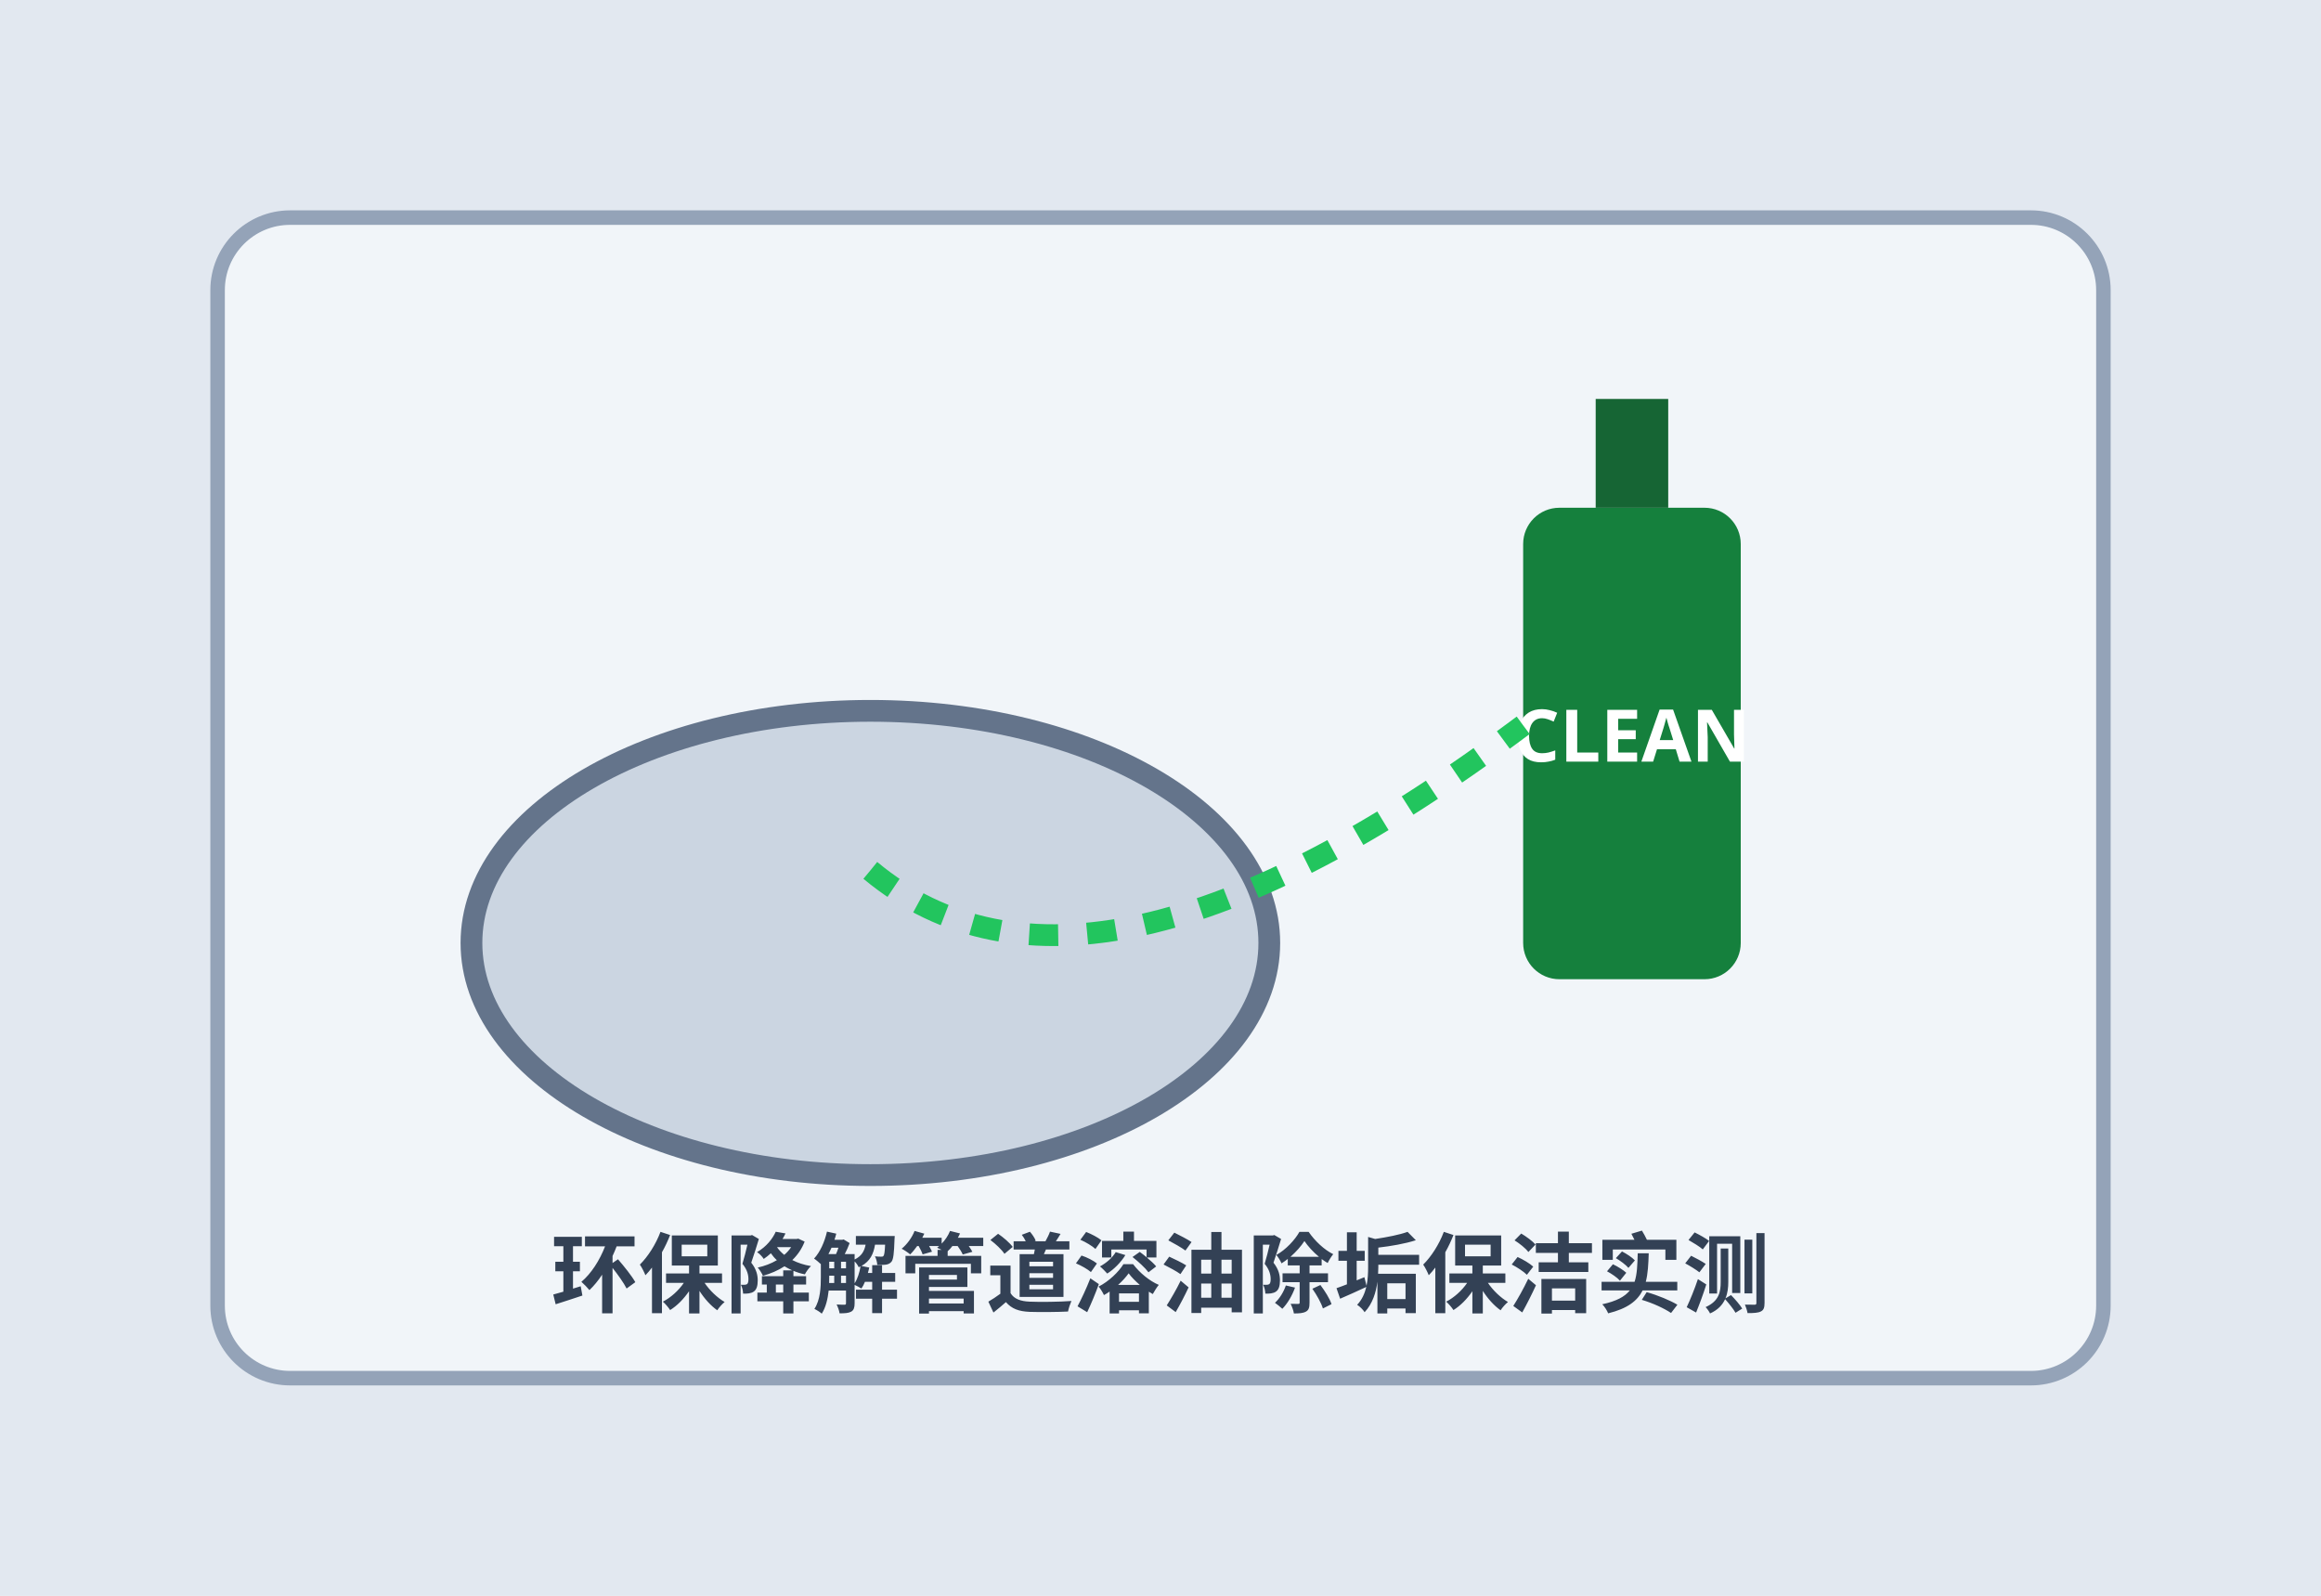
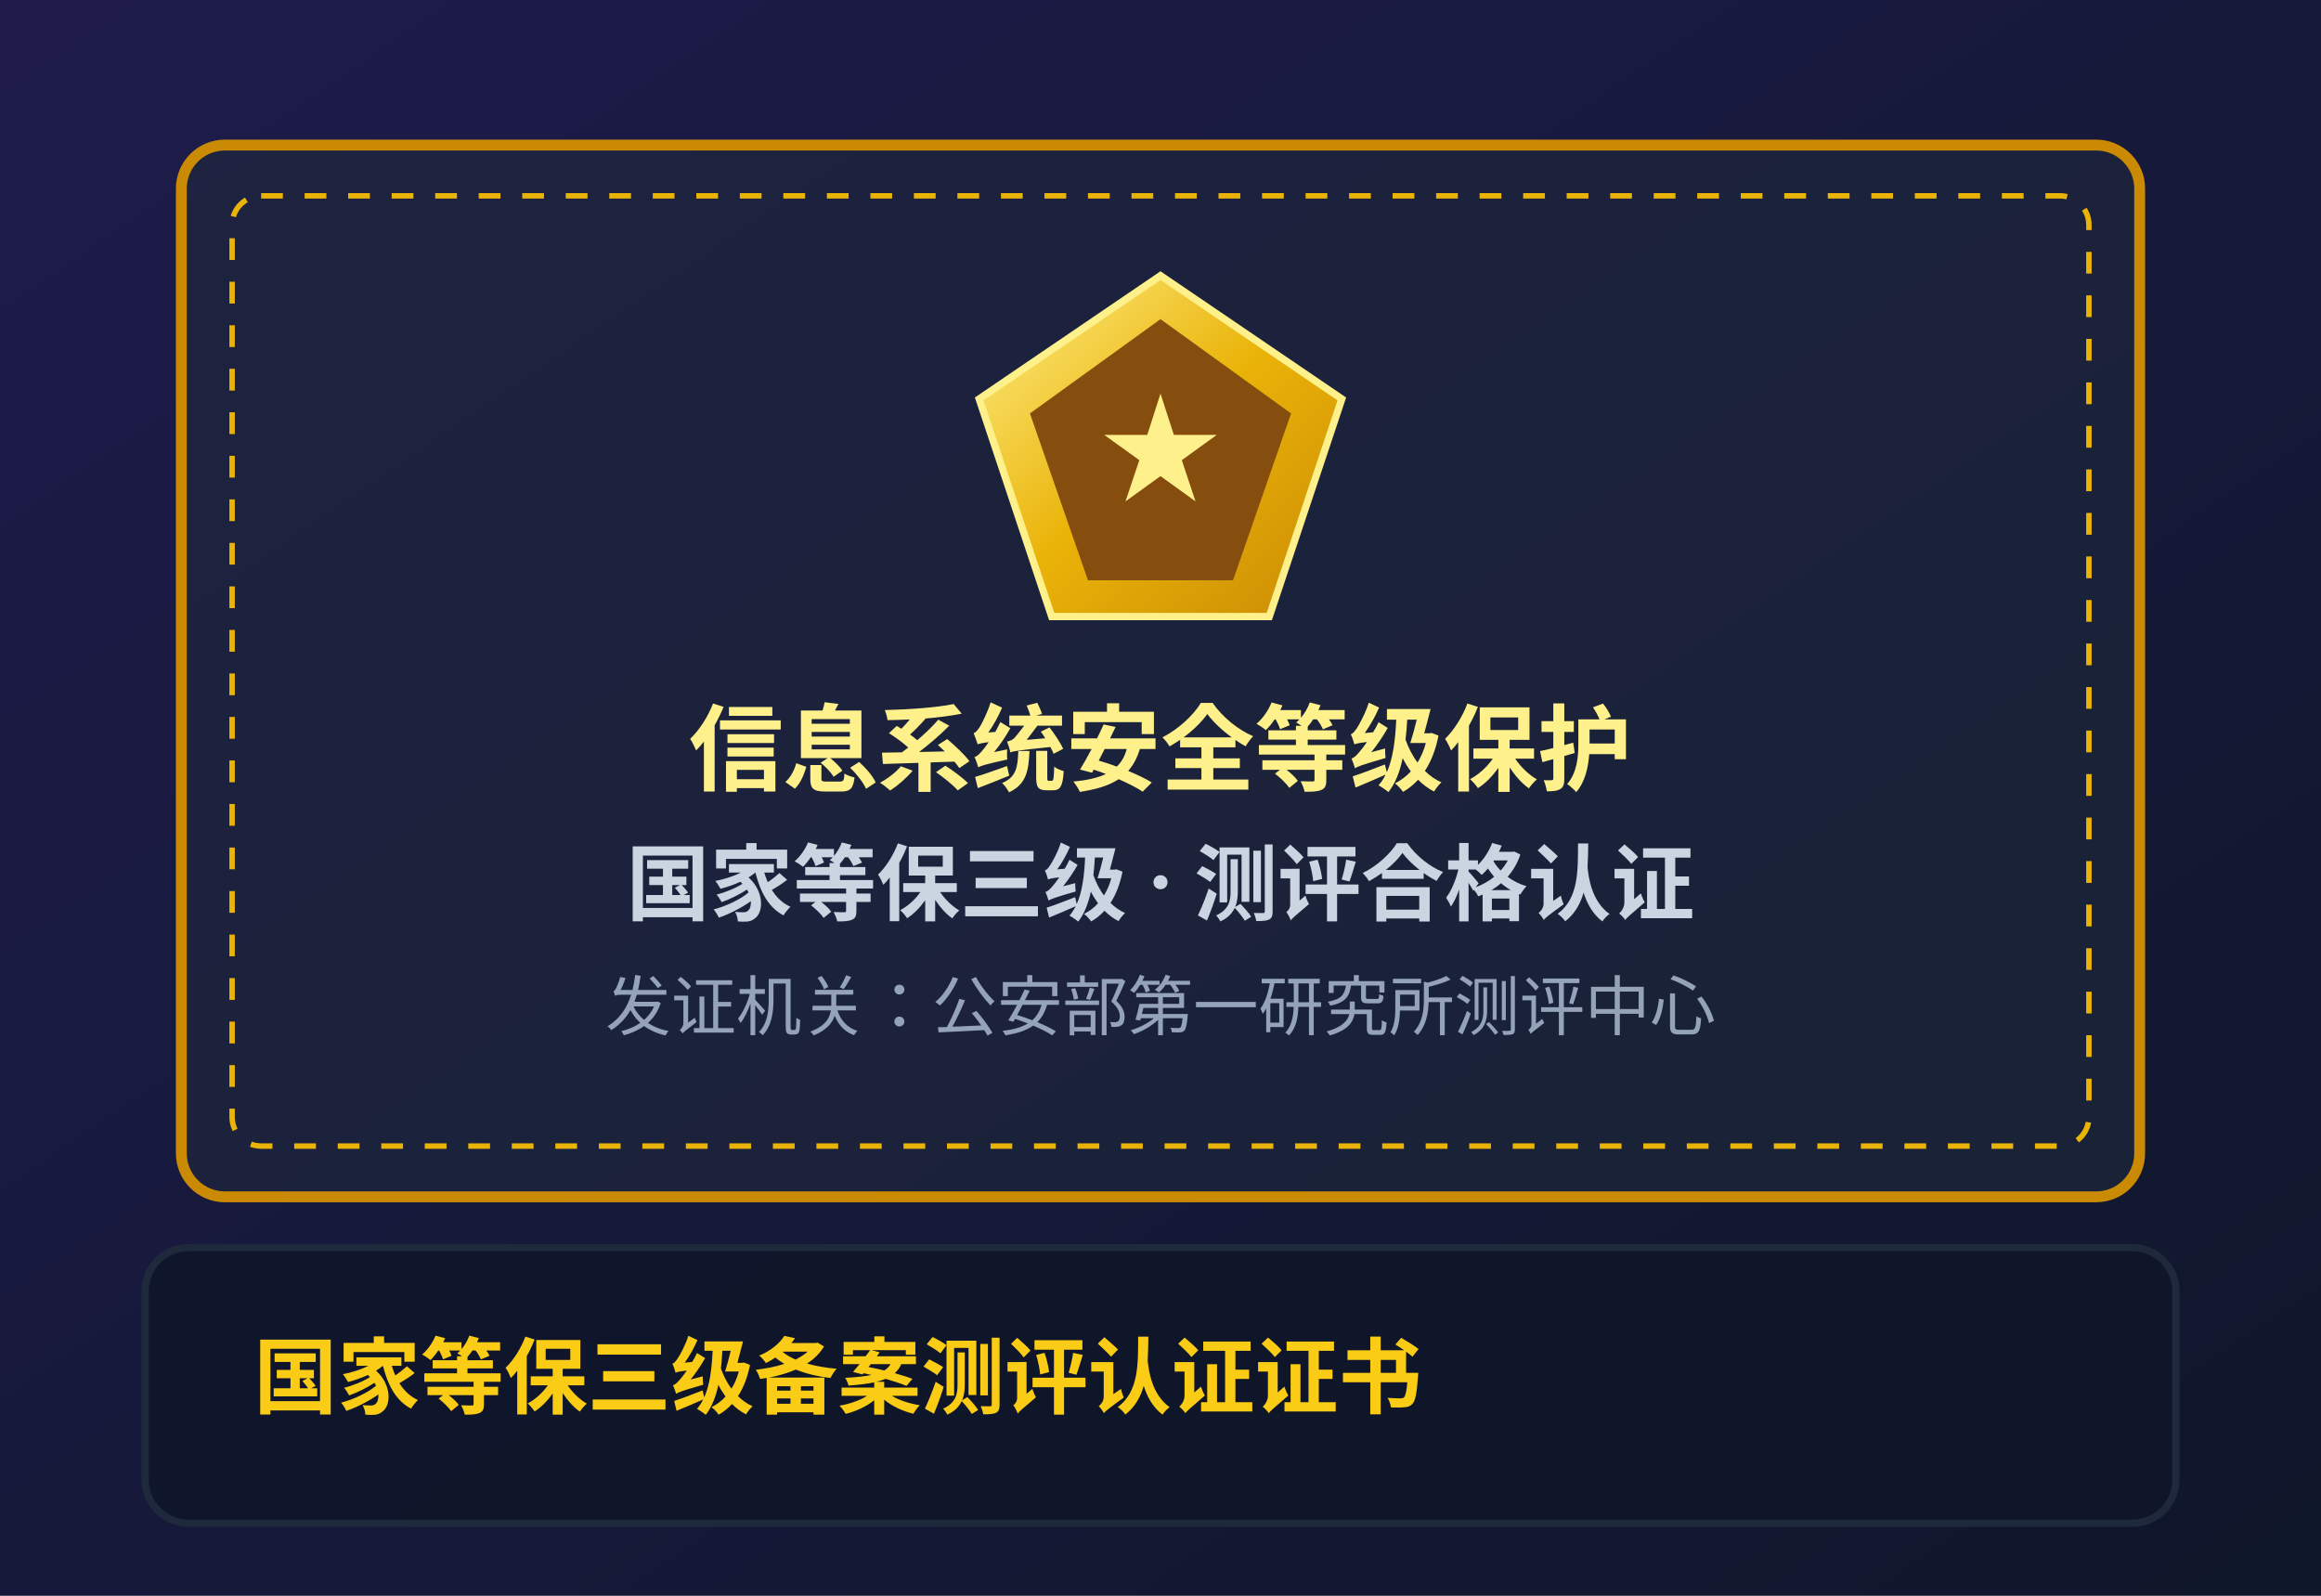
<svg xmlns="http://www.w3.org/2000/svg" viewBox="0 0 320 220" width="100%" height="100%">
-   <rect width="320" height="220" fill="#e2e8f0" />
-   <rect x="30" y="30" width="260" height="160" rx="10" fill="#f1f5f9" stroke="#94a3b8" stroke-width="2" />
-   <ellipse cx="120" cy="130" rx="55" ry="32" fill="#cbd5e1" stroke="#64748b" stroke-width="3" />
-   <rect x="210" y="70" width="30" height="65" rx="5" fill="#15803d" />
-   <rect x="220" y="55" width="10" height="15" fill="#166534" />
-   <text x="225" y="105" font-family="sans-serif" font-size="10" fill="#fff" text-anchor="middle" font-weight="bold">CLEAN</text>
-   <path d="M 120 120 Q 150 145 210 100" stroke="#22c55e" stroke-width="3" stroke-dasharray="4 4" fill="none" />
-   <text x="160" y="180" font-family="sans-serif" font-size="12" font-weight="bold" fill="#334155" text-anchor="middle">环保降解管道溶油除垢保洁实测</text>
+   <defs>
+     <linearGradient id="bg3" x1="0" y1="0" x2="1" y2="1">
+       <stop offset="0%" stop-color="#1e1b4b" />
+       <stop offset="100%" stop-color="#0f172a" />
+     </linearGradient>
+     <linearGradient id="goldGrad" x1="0" y1="0" x2="1" y2="1">
+       <stop offset="0%" stop-color="#fef08a" />
+       <stop offset="50%" stop-color="#eab308" />
+       <stop offset="100%" stop-color="#ca8a04" />
+     </linearGradient>
+   </defs>
+   <rect width="320" height="220" fill="url(#bg3)" />
+   <rect x="25" y="20" width="270" height="145" rx="6" fill="#1e293b" fill-opacity="0.6" stroke="#ca8a04" stroke-width="1.5" />
+   <rect x="32" y="27" width="256" height="131" rx="4" fill="none" stroke="#eab308" stroke-width="0.75" stroke-dasharray="3 3" />
+   <polygon points="160,38 185,55 175,85 145,85 135,55" fill="url(#goldGrad)" stroke="#fef08a" stroke-width="1" />
+   <polygon points="160,44 178,57 170,80 150,80 142,57" fill="#854d0e" />
+   <text x="160" y="69" font-family="-apple-system, sans-serif" font-size="18" fill="#fef08a" text-anchor="middle">★</text>
+   <text x="160" y="108" font-family="-apple-system, sans-serif" font-size="13" font-weight="800" fill="#fef08a" text-anchor="middle">信息系统安全等级保护</text>
+   <text x="160" y="126" font-family="-apple-system, sans-serif" font-size="11.5" font-weight="700" fill="#cbd5e1" text-anchor="middle">国家等保三级 · 测评合格认证</text>
+   <text x="160" y="142" font-family="-apple-system, sans-serif" font-size="9" fill="#94a3b8" text-anchor="middle">发证机关：公安部第一研究所测评中心</text>
+   <rect x="20" y="172" width="280" height="38" rx="6" fill="#0f172a" fill-opacity="0.9" stroke="#1e293b" />
+   <text x="35" y="194" font-family="-apple-system, BlinkMacSystemFont, sans-serif" font-size="11.5" font-weight="700" fill="#facc15">国家等保三级备案测评认证证书</text>
</svg>
